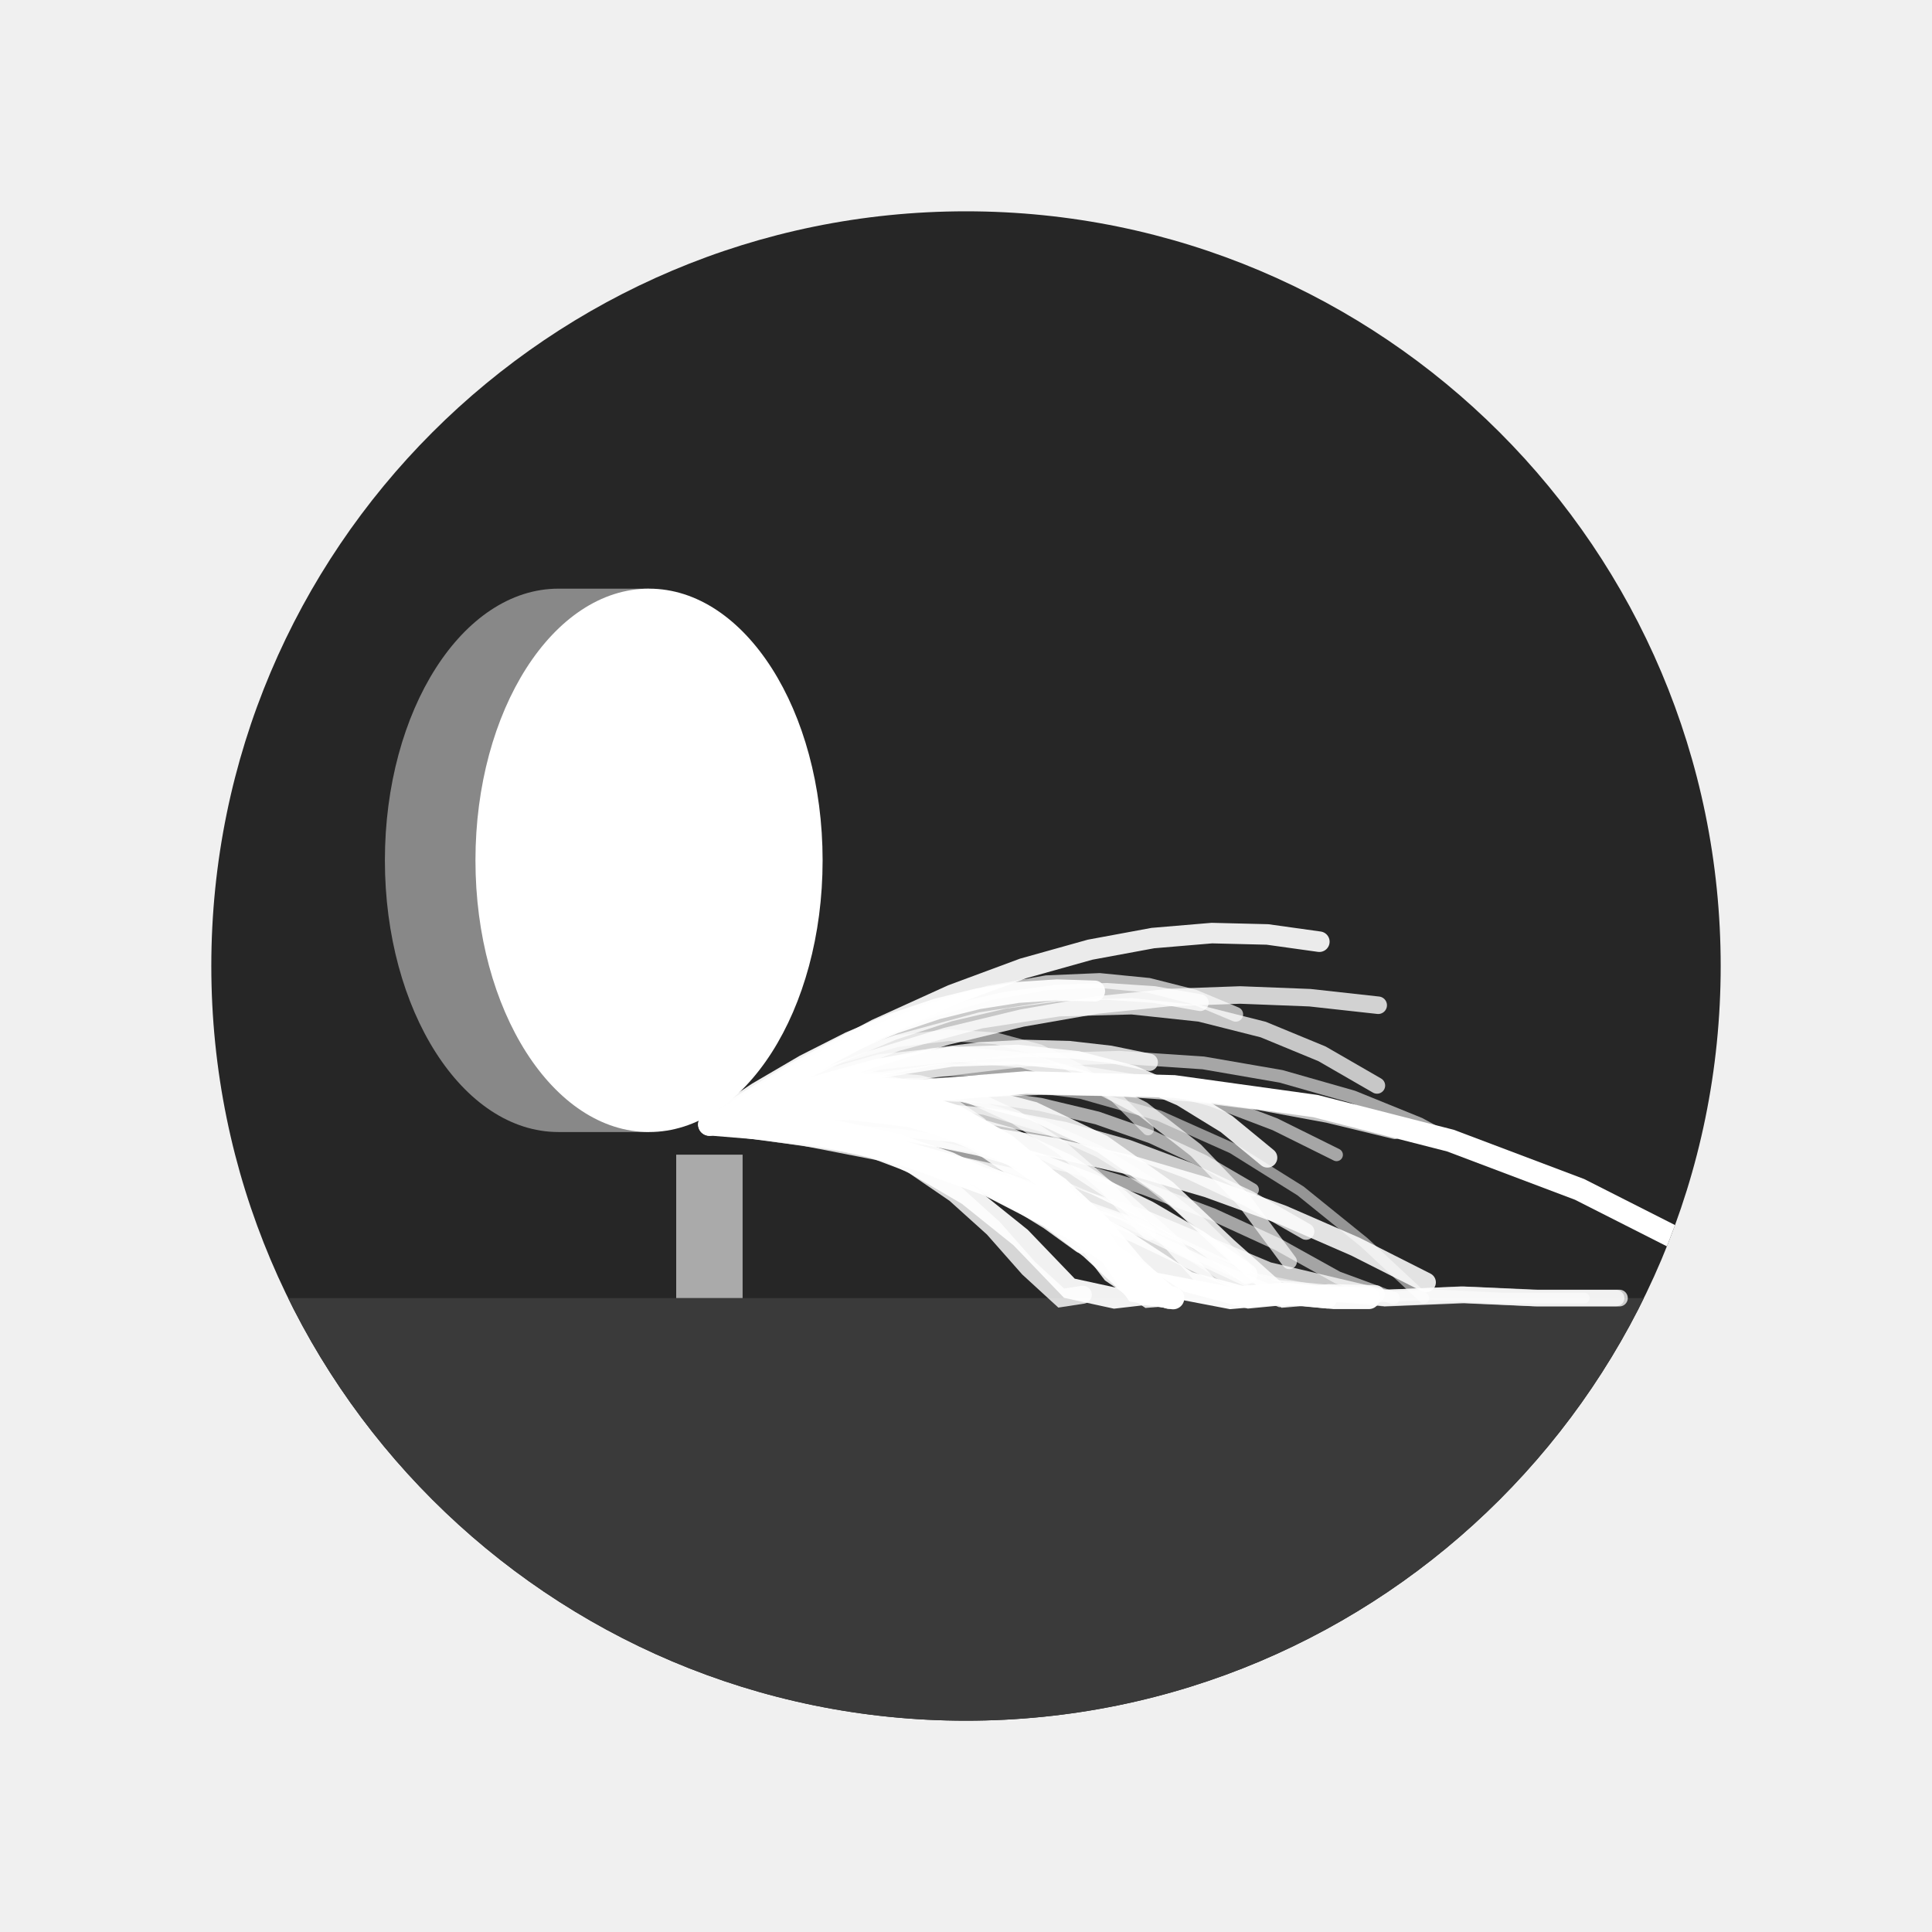
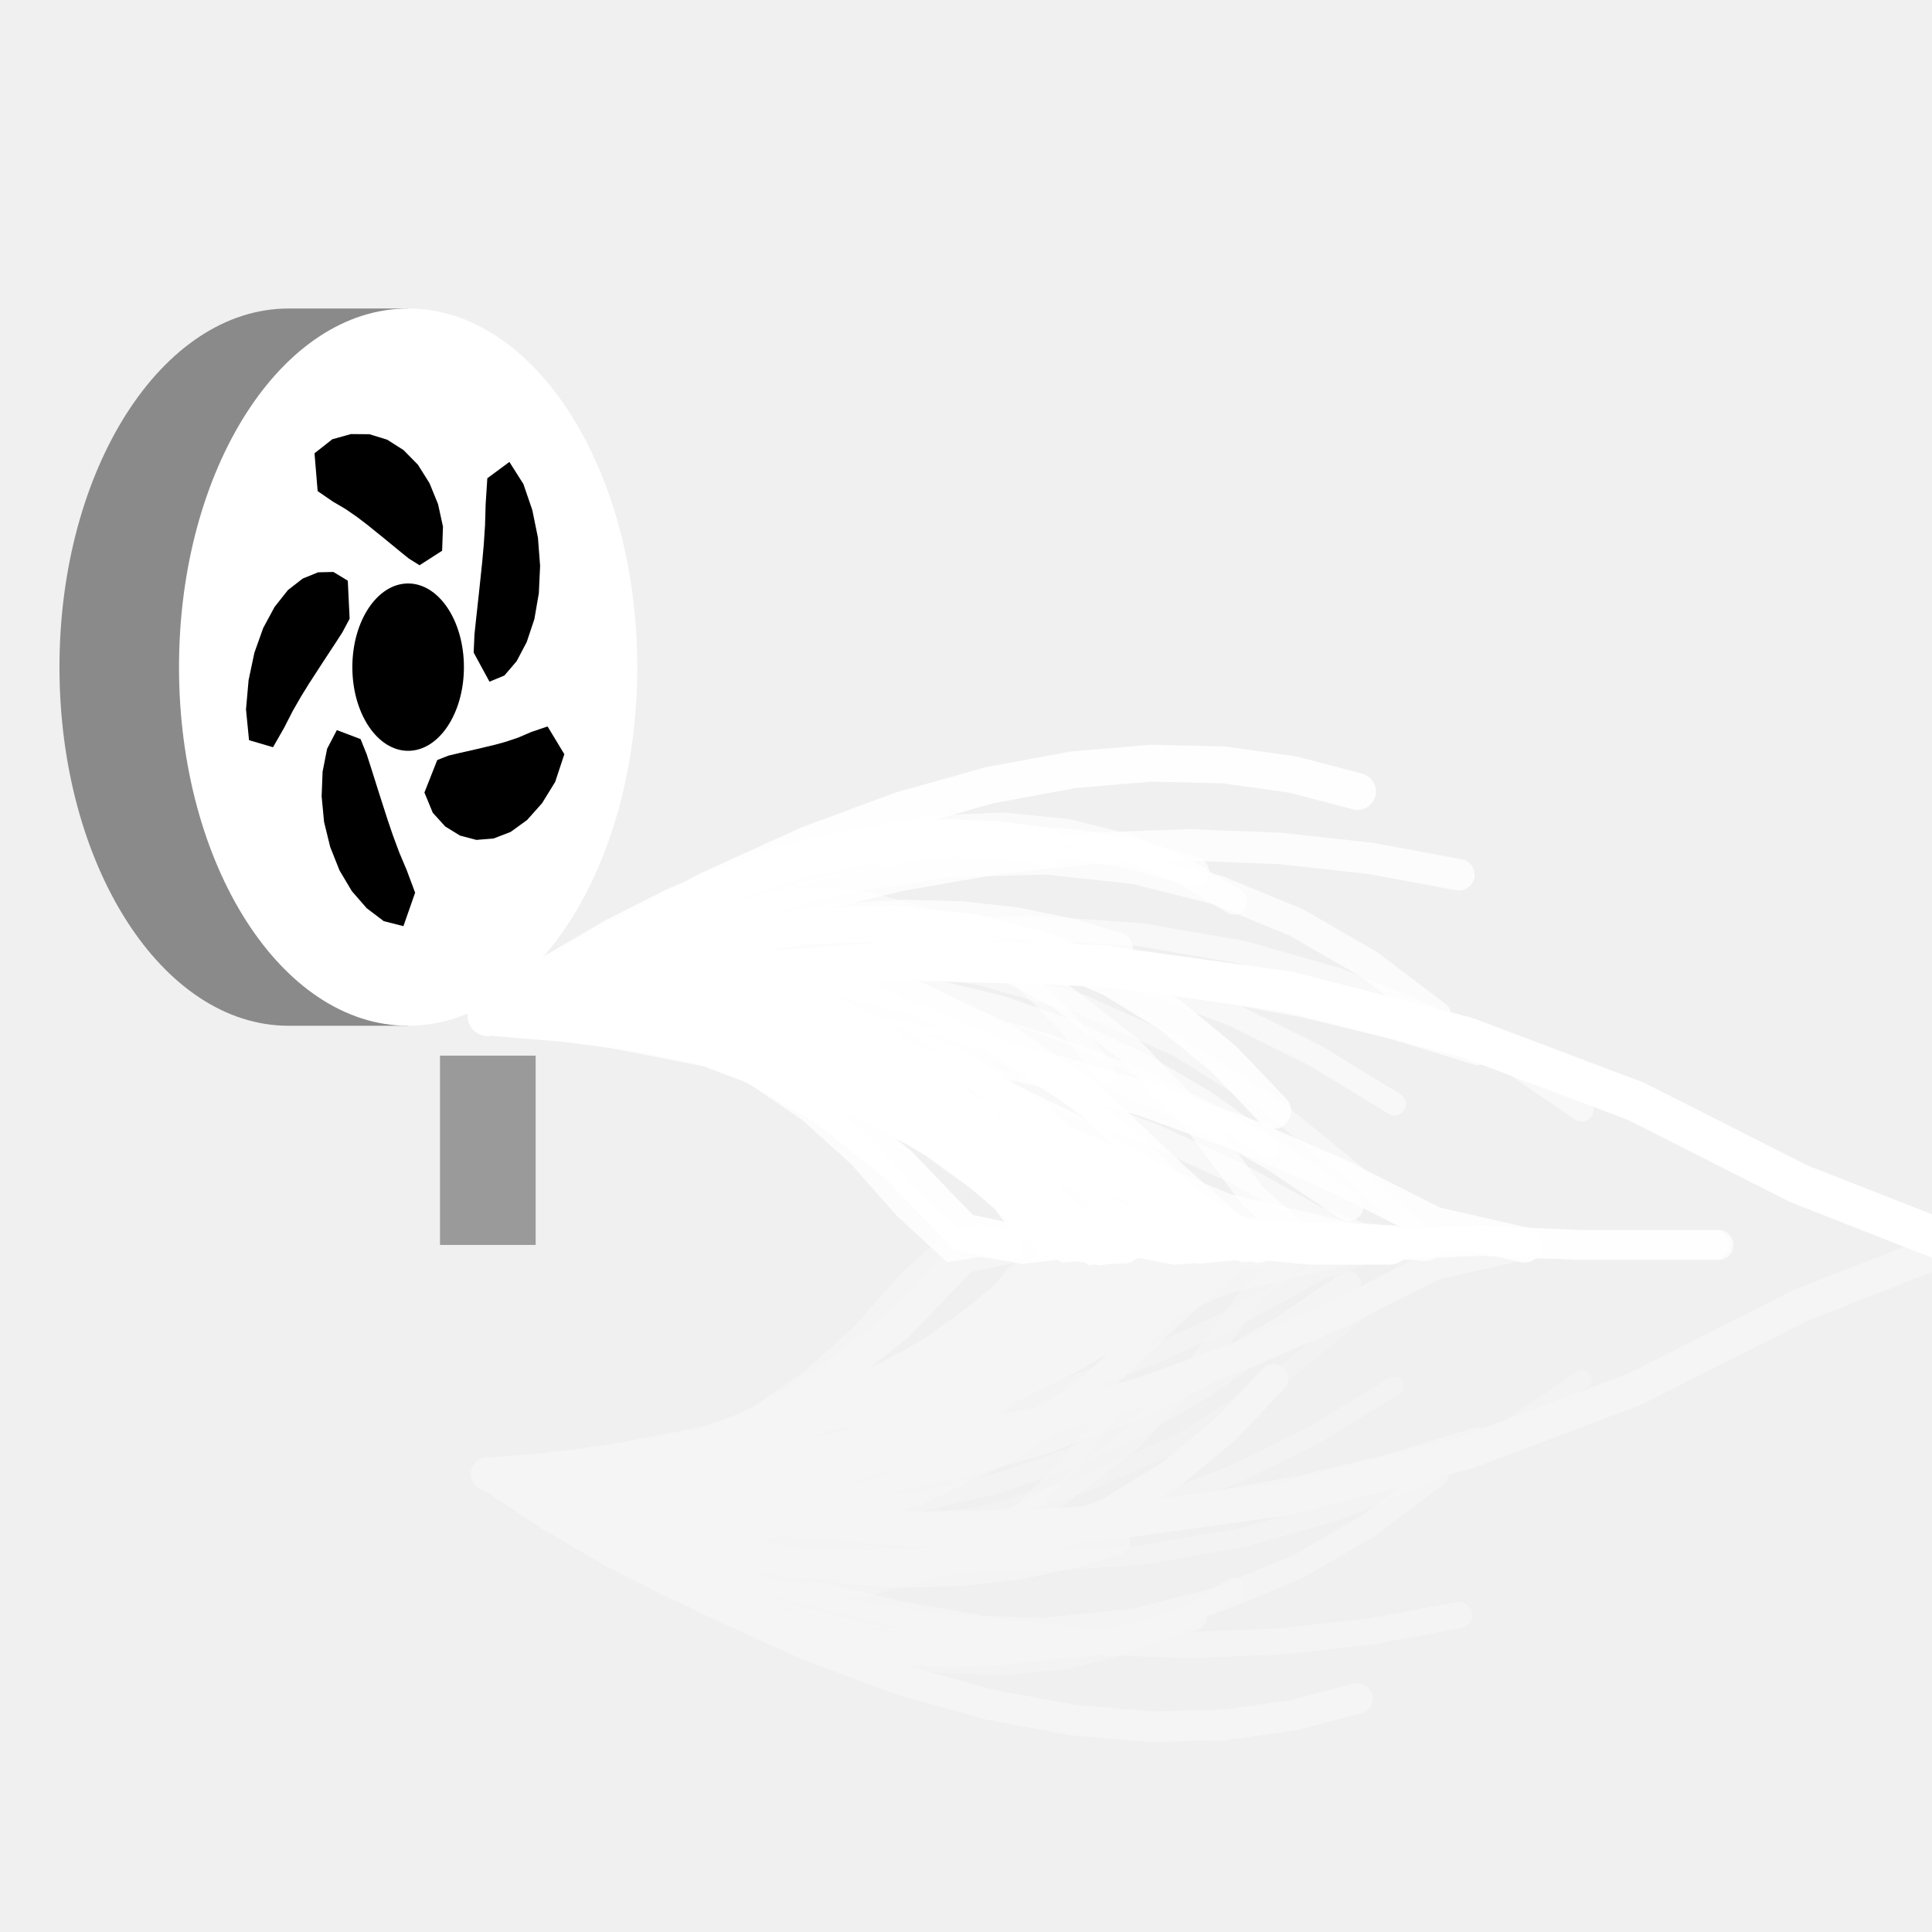
<svg xmlns="http://www.w3.org/2000/svg" viewBox="0 0 128 128" width="128" height="128">
-   <clipPath id="k">
-     <circle cx="64" cy="64" r="50" />
-   </clipPath>
-   <g clip-path="url(#k)">
-     <rect x="0" y="0" width="128" height="128" fill="#262626" />
-     <rect x="0" y="86" width="128" height="40" fill="#3a3a3a" />
-     <path d="M43 39H37A11.5 18 0 0 0 37 75H43Z" fill="#888" />
+   <g transform="translate(64 64) scale(1.32) translate(-71 -72)">
+     <g fill="none" stroke="#fff" stroke-linecap="round">
+       <path d="M47 74.5L50.2 72.38L53.31 70.56L56.31 69.04L59.23 67.8L62.06 66.85L64.8 66.17L67.45 65.75L70.03 65.58L72.52 65.66L74.94 65.98" stroke-width="1.89" stroke-opacity="0.92" />
+       <path d="M47 74.5L51.83 73.38L56.43 72.71L60.8 72.47L64.97 72.62L68.93 73.17L72.7 74.07L76.3 75.33L79.71 76.92L82.97 78.82L86.07 81.03" stroke-width="1.2" stroke-opacity="0.57" />
+       <path d="M47 74.5L52.86 71.88L58.24 70.36L63.19 69.83L67.72 70.23L71.89 71.47L75.72 73.48L79.23 76.21L82.46 79.59L85.42 83.58L88.15 86" stroke-width="1.37" stroke-opacity="0.66" />
+       <path d="M47 74.5L53.42 71.4L59.4 69.11L64.97 67.6L70.16 66.8L74.99 66.67L79.49 67.15L83.69 68.21L87.59 69.82L91.23 71.92L94.62 74.49" stroke-width="1.48" stroke-opacity="0.71" />
+       <path d="M47 74.5L52.34 72.18L57.57 70.23L62.69 68.66L67.71 67.45L72.63 66.59L77.45 66.09L82.16 65.92L86.78 66.1L91.31 66.6L95.74 67.42" stroke-width="1.58" stroke-opacity="0.77" />
+       <path d="M47 74.5L51.52 71.87L55.65 70.06L59.42 68.98L62.86 68.58L66 68.8L68.87 69.58L71.49 70.88L73.88 72.64L76.06 74.83L78.05 77.42" stroke-width="1.06" stroke-opacity="0.5" />
+       <path d="M47 74.5L50.4 74.6L53.61 74.91L56.65 75.44L59.52 76.17L62.23 77.08L64.79 78.17L67.21 79.43L69.5 80.84L71.66 82.4L73.71 84.11" stroke-width="1.73" stroke-opacity="0.84" />
+       <path d="M47 74.5L53.45 75.03L59.6 76.38L65.47 78.52L71.07 81.41L76.42 85.02L81.53 86L85.04 85.7L88.39 86L90.69 86L92.27 86" stroke-width="1.98" stroke-opacity="0.97" />
+       <path d="M47 74.5L53.17 75.3L59.07 76.45L64.7 77.91L70.09 79.68L75.23 81.75L80.14 84.1L84.83 86L88.06 85.67L91.14 85.74L94.08 86" stroke-width="1.62" stroke-opacity="0.79" />
+       <path d="M47 74.5L56.74 75.8L65.85 77.94L74.39 80.88L82.38 84.55L89.87 86L94.91 85.78L99.64 86L102.82 86L104.97 86L106.42 86" stroke-width="0.96" stroke-opacity="0.45" />
+       <path d="M47 74.5L53.32 75.03L59.18 76.09L64.62 77.64L69.67 79.65L74.35 82.09L78.7 84.93L82.73 86L85.43 85.74L87.92 86L89.59 86" stroke-width="1.88" stroke-opacity="0.92" />
+       <path d="M47 74.5L57.25 75.81L66.8 77.89L75.72 80.69L84.03 84.17L91.78 86L96.99 85.79L101.84 86L105.1 86L107.29 86L108.76 86" stroke-width="1.51" stroke-opacity="0.73" />
+       <path d="M47 74.5L49.49 73.27L51.84 72.4L54.05 71.85L56.14 71.61L58.11 71.66L59.96 71.99L61.71 72.58L63.36 73.42L64.91 74.48L66.37 75.76" stroke-width="1.34" stroke-opacity="0.64" />
+       <path d="M47 74.5L52.2 72.8L57.24 71.61L62.13 70.93L66.88 70.73L71.48 71L75.94 71.72L80.28 72.89L84.48 74.49L88.55 76.51L92.5 78.92" stroke-width="1.15" stroke-opacity="0.55" />
+       <path d="M47 74.5L57.73 72.54L67.98 71.72L77.78 71.98L87.15 73.28L96.1 75.57L104.65 78.8L112.82 82.94L120.63 86L126.01 85.71L131.14 86" stroke-width="2.03" stroke-opacity="1" />
+       <path d="M47 74.5L52.72 73.59L57.92 73.45L62.62 74.03L66.89 75.24L70.76 77.04L74.28 79.36L77.46 82.16L80.35 85.4L82.97 86L84.67 85.77" stroke-width="1.5" stroke-opacity="0.73" />
+       <path d="M47 74.5L51.89 73.64L56.31 73.48L60.31 73.97L63.93 75.03L67.2 76.61L70.16 78.67L72.83 81.15L75.26 84.02L77.45 86L78.87 85.81" stroke-width="1.94" stroke-opacity="0.95" />
+       <path d="M47 74.5L52.7 71.04L58.05 68.19L63.07 65.91L67.79 64.16L72.22 62.92L76.38 62.15L80.29 61.82L83.97 61.91L87.41 62.39L90.65 63.24" stroke-width="1.85" stroke-opacity="0.9" />
+       <path d="M47 74.5L51.88 74.54L56.52 74.93L60.94 75.67L65.14 76.72L69.15 78.08L72.96 79.73L76.6 81.66L80.05 83.86L83.35 86L85.6 85.7" stroke-width="1.07" stroke-opacity="0.51" />
+       <path d="M47 74.5L51.4 74.5L55.5 74.94L59.32 75.79L62.89 77.01L66.21 78.59L69.31 80.49L72.21 82.7L74.9 85.19L77.41 86L79.1 85.71" stroke-width="1.89" stroke-opacity="0.92" />
+       <path d="M47 74.5L50.63 72.83L54.16 71.81L57.59 71.45L60.91 71.7L64.14 72.56L67.27 74.01L70.31 76.03L73.26 78.6L76.13 81.71L78.91 85.34" stroke-width="1.28" stroke-opacity="0.61" />
+       <path d="M47 74.5L52.86 72.27L58.18 70.79L63.01 70.02L67.4 69.87L71.38 70.29L75 71.23L78.28 72.64L81.26 74.47L83.97 76.7L86.43 79.28" stroke-width="1.78" stroke-opacity="0.87" />
+       <path d="M47 74.5L52.04 73.79L56.9 73.49L61.6 73.58L66.13 74.04L70.51 74.87L74.73 76.06L78.8 77.58L82.74 79.42L86.53 81.59L90.2 84.06" stroke-width="1.5" stroke-opacity="0.72" />
+       <path d="M47 74.5L51.99 73.32L56.67 72.77L61.08 72.84L65.23 73.47L69.14 74.63L72.81 76.29L76.26 78.43L79.51 81.01L82.56 84.01L85.43 86" stroke-width="1.09" stroke-opacity="0.51" />
+       <path d="M47 74.5L51.82 74.34L56.39 74.53L60.74 75.06L64.87 75.91L68.79 77.06L72.52 78.49L76.07 80.21L79.44 82.18L82.64 84.4L85.68 86" stroke-width="1.8" stroke-opacity="0.88" />
+       <path d="M47 74.5L51.23 72.02L55.29 69.98L59.19 68.35L62.93 67.12L66.53 66.28L69.98 65.8L73.29 65.68L76.47 65.89L79.52 66.43L82.45 67.29" stroke-width="1.51" stroke-opacity="0.73" />
+       <path d="M47 74.5L52.15 73.37L56.78 73.25L60.92 74.02L64.64 75.59L67.98 77.89L70.97 80.84L73.65 84.36L76.06 86L77.61 85.87L79 86" stroke-width="1.74" stroke-opacity="0.85" />
+       <path d="M47 74.5L52.89 72.71L58.42 72.02L63.61 72.34L68.48 73.62L73.04 75.8L77.33 78.82L81.35 82.63L85.12 86L87.67 85.78L90.06 86" stroke-width="1.71" stroke-opacity="0.83" />
+       <path d="M47 74.5L53.8 72.68L60.16 71.77L66.09 71.71L71.63 72.45L76.81 73.92L81.65 76.08L86.16 78.9L90.38 82.31L94.33 86L96.98 85.75" stroke-width="0.98" stroke-opacity="0.46" />
+       <path d="M47 74.5L50.8 74.38L54.31 74.82L57.54 75.78L60.53 77.21L63.28 79.09L65.81 81.37L68.15 84.02L70.31 86L71.74 85.78L73.06 86" stroke-width="1.62" stroke-opacity="0.79" />
+       <path d="M47 74.5L53.61 74.68L59.76 75.22L65.48 76.09L70.8 77.26L75.75 78.73L80.35 80.46L84.64 82.43L88.62 84.64L92.32 86L94.8 85.74" stroke-width="1.14" stroke-opacity="0.54" />
+       <path d="M47 74.5L54.6 72.4L61.63 70.99L68.13 70.22L74.15 70.05L79.72 70.42L84.87 71.31L89.64 72.67L94.05 74.46L98.13 76.66L101.91 79.23" stroke-width="1.16" stroke-opacity="0.55" />
+       <path d="M47 74.5L52.73 73.44L58.28 72.68L63.65 72.21L68.84 72.01L73.87 72.09L78.74 72.43L83.45 73.02L88 73.86L92.41 74.93L96.68 76.24" stroke-width="1.46" stroke-opacity="0.71" />
+       <path d="M47 74.5L51.8 74.58L56.23 75.42L60.33 76.97L64.12 79.18L67.62 81.99L70.85 85.35L73.84 86L75.83 85.77L77.67 86L78.89 86" stroke-width="1.89" stroke-opacity="0.92" />
+       <path d="M47 74.5L51.69 73.28L55.92 72.89L59.73 73.25L63.18 74.28L66.28 75.91L69.08 78.09L71.61 80.77L73.89 83.89L75.95 86L77.29 85.82" stroke-width="1.11" stroke-opacity="0.53" />
+       <path d="M47 74.5L50.98 72.93L54.76 71.67L58.33 70.71L61.72 70.03L64.93 69.62L67.96 69.46L70.84 69.54L73.56 69.85L76.14 70.38L78.59 71.1" stroke-width="1.57" stroke-opacity="0.76" />
+       <path d="M47 74.5L52.91 74.36L58.64 74.58L64.22 75.12L69.63 76L74.89 77.19L80.01 78.69L84.97 80.49L89.79 82.59L94.48 84.96L99.03 86" stroke-width="1.77" stroke-opacity="0.86" />
+       <path d="M47 74.5L52.19 71.32L56.99 68.84L61.43 67.01L65.54 65.78L69.34 65.11L72.85 64.96L76.09 65.28L79.09 66.04L81.87 67.2L84.44 68.75" stroke-width="1.33" stroke-opacity="0.64" />
+       <path d="M47 74.5L51.56 73.01L55.79 72.47L59.69 72.81L63.31 73.96L66.65 75.86L69.75 78.46L72.61 81.7L75.26 85.54L77.72 86L79.35 85.7" stroke-width="2.02" stroke-opacity="0.99" />
+       <path d="M47 74.5L57.18 75.95L66.69 78.26L75.57 81.39L83.85 85.27L91.58 86L96.78 85.77L101.63 86L104.89 86L107.08 86L108.56 86" stroke-width="1.47" stroke-opacity="0.71" />
+     </g>
+     <g transform="matrix(1 0 0 -1 0 172)" fill="none" stroke="#fff" stroke-linecap="round" opacity="0.35">
+       <path d="M47 74.5L50.2 72.38L53.31 70.56L56.31 69.04L59.23 67.8L62.06 66.85L64.8 66.17L67.45 65.75L70.03 65.58L72.52 65.66L74.94 65.98" stroke-width="1.57" stroke-opacity="0.92" />
+       <path d="M47 74.5L51.83 73.38L56.43 72.71L60.8 72.47L64.97 72.62L68.93 73.17L72.7 74.07L76.3 75.33L79.71 76.92L82.97 78.82L86.07 81.03" stroke-width="1" stroke-opacity="0.57" />
+       <path d="M47 74.5L52.86 71.88L58.24 70.36L63.19 69.83L67.72 70.23L71.89 71.47L75.72 73.48L79.23 76.21L82.46 79.59L85.42 83.58L88.15 86" stroke-width="1.14" stroke-opacity="0.66" />
+       <path d="M47 74.5L53.42 71.4L59.4 69.11L64.97 67.6L70.16 66.8L74.99 66.67L79.49 67.15L83.69 68.21L87.59 69.82L91.23 71.92L94.62 74.49" stroke-width="1.23" stroke-opacity="0.71" />
+       <path d="M47 74.5L52.34 72.18L57.57 70.23L62.69 68.66L67.71 67.45L72.63 66.59L77.45 66.09L82.16 65.92L86.78 66.1L91.31 66.6L95.74 67.42" stroke-width="1.32" stroke-opacity="0.77" />
+       <path d="M47 74.5L51.52 71.87L55.65 70.06L59.42 68.98L62.86 68.58L66 68.8L68.87 69.58L71.49 70.88L73.88 72.64L76.06 74.83L78.05 77.42" stroke-width="0.89" stroke-opacity="0.5" />
+       <path d="M47 74.5L50.4 74.6L53.61 74.91L56.65 75.44L59.52 76.17L62.23 77.08L64.79 78.17L67.21 79.43L69.5 80.84L71.66 82.4L73.71 84.11" stroke-width="1.45" stroke-opacity="0.84" />
+       <path d="M47 74.5L53.45 75.03L59.6 76.38L65.47 78.52L71.07 81.41L76.42 85.02L81.53 86L85.04 85.7L88.39 86L90.69 86L92.27 86" stroke-width="1.65" stroke-opacity="0.97" />
+       <path d="M47 74.5L53.17 75.3L59.07 76.45L64.7 77.91L70.09 79.68L75.23 81.75L80.14 84.1L84.83 86L88.06 85.67L91.14 85.74L94.08 86" stroke-width="1.35" stroke-opacity="0.79" />
+       <path d="M47 74.5L56.74 75.8L65.85 77.94L74.39 80.88L82.38 84.55L89.87 86L94.91 85.78L99.64 86L102.82 86L104.97 86L106.42 86" stroke-width="0.8" stroke-opacity="0.45" />
+       <path d="M47 74.5L53.32 75.03L59.18 76.09L64.62 77.64L69.67 79.65L74.35 82.09L78.7 84.93L82.73 86L85.43 85.74L87.92 86L89.59 86" stroke-width="1.57" stroke-opacity="0.92" />
+       <path d="M47 74.5L57.25 75.81L66.8 77.89L75.72 80.69L84.03 84.17L91.78 86L96.99 85.79L101.84 86L105.1 86L107.29 86L108.76 86" stroke-width="1.26" stroke-opacity="0.73" />
+       <path d="M47 74.5L49.49 73.27L51.84 72.4L54.05 71.85L56.14 71.61L58.11 71.66L59.96 71.99L61.71 72.58L63.36 73.42L64.91 74.48L66.37 75.76" stroke-width="1.12" stroke-opacity="0.64" />
+       <path d="M47 74.5L52.2 72.8L57.24 71.61L62.13 70.93L66.88 70.73L71.48 71L75.94 71.72L80.28 72.89L84.48 74.49L88.55 76.51L92.5 78.92" stroke-width="0.96" stroke-opacity="0.55" />
+       <path d="M47 74.5L57.73 72.54L67.98 71.72L77.78 71.98L87.15 73.28L96.1 75.57L104.65 78.8L112.82 82.94L120.63 86L126.01 85.71L131.14 86" stroke-width="1.69" stroke-opacity="1" />
+       <path d="M47 74.5L52.72 73.59L57.92 73.45L62.62 74.03L66.89 75.24L70.76 77.04L74.28 79.36L77.46 82.16L80.35 85.4L82.97 86L84.67 85.77" stroke-width="1.25" stroke-opacity="0.73" />
+       <path d="M47 74.5L51.89 73.64L56.31 73.48L60.31 73.97L63.93 75.03L67.2 76.61L70.16 78.67L72.83 81.15L75.26 84.02L77.45 86L78.87 85.81" stroke-width="1.62" stroke-opacity="0.95" />
+       <path d="M47 74.5L52.7 71.04L58.05 68.19L63.07 65.91L67.79 64.16L72.22 62.92L76.38 62.15L80.29 61.82L83.97 61.91L87.41 62.39L90.65 63.24" stroke-width="1.54" stroke-opacity="0.9" />
+       <path d="M47 74.5L51.88 74.54L56.52 74.93L60.94 75.67L65.14 76.72L69.15 78.08L72.96 79.73L76.6 81.66L80.05 83.86L83.35 86L85.6 85.7" stroke-width="0.89" stroke-opacity="0.51" />
+       <path d="M47 74.5L51.4 74.5L55.5 74.94L59.32 75.79L62.89 77.01L66.21 78.59L69.31 80.49L72.21 82.7L74.9 85.19L77.41 86L79.1 85.71" stroke-width="1.58" stroke-opacity="0.92" />
+       <path d="M47 74.5L50.63 72.83L54.16 71.81L57.59 71.45L60.91 71.7L64.14 72.56L67.27 74.01L70.31 76.03L73.26 78.6L76.13 81.71L78.91 85.34" stroke-width="1.07" stroke-opacity="0.61" />
+       <path d="M47 74.5L52.86 72.27L58.18 70.79L63.01 70.02L67.4 69.87L71.38 70.29L75 71.23L78.28 72.64L81.26 74.47L83.97 76.7L86.43 79.28" stroke-width="1.48" stroke-opacity="0.87" />
+       <path d="M47 74.5L52.04 73.79L56.9 73.49L61.6 73.58L66.13 74.04L70.51 74.87L74.73 76.06L78.8 77.58L82.74 79.42L86.53 81.59L90.2 84.06" stroke-width="1.25" stroke-opacity="0.72" />
+       <path d="M47 74.5L51.99 73.32L56.67 72.77L61.08 72.84L65.23 73.47L69.14 74.63L72.81 76.29L76.26 78.43L79.51 81.01L82.56 84.01L85.43 86" stroke-width="0.91" stroke-opacity="0.51" />
+       <path d="M47 74.5L51.82 74.34L56.39 74.53L60.74 75.06L64.87 75.91L68.79 77.06L72.52 78.49L76.07 80.21L79.44 82.18L82.64 84.4L85.68 86" stroke-width="1.5" stroke-opacity="0.88" />
+       <path d="M47 74.5L51.23 72.02L55.29 69.98L59.19 68.35L62.93 67.12L66.53 66.28L69.98 65.8L73.29 65.68L76.47 65.89L79.52 66.43L82.45 67.29" stroke-width="1.26" stroke-opacity="0.73" />
+       <path d="M47 74.5L52.15 73.37L56.78 73.25L60.92 74.02L64.64 75.59L67.98 77.89L70.97 80.84L73.65 84.36L76.06 86L77.61 85.87L79 86" stroke-width="1.45" stroke-opacity="0.85" />
+       <path d="M47 74.5L52.89 72.71L58.42 72.02L63.61 72.34L68.48 73.62L73.04 75.8L77.33 78.82L81.35 82.63L85.12 86L87.67 85.78L90.06 86" stroke-width="1.42" stroke-opacity="0.83" />
+       <path d="M47 74.5L53.8 72.68L60.16 71.77L66.09 71.71L71.63 72.45L76.81 73.92L81.65 76.08L86.16 78.9L90.38 82.31L94.33 86L96.98 85.75" stroke-width="0.81" stroke-opacity="0.46" />
+       <path d="M47 74.5L50.8 74.38L54.31 74.82L57.54 75.78L60.53 77.21L63.28 79.09L65.81 81.37L68.15 84.02L70.31 86L71.74 85.78L73.06 86" stroke-width="1.35" stroke-opacity="0.79" />
+       <path d="M47 74.5L53.61 74.68L59.76 75.22L65.48 76.09L70.8 77.26L75.75 78.73L80.35 80.46L84.64 82.43L88.62 84.64L92.32 86L94.8 85.74" stroke-width="0.95" stroke-opacity="0.54" />
+       <path d="M47 74.5L54.6 72.4L61.63 70.99L68.13 70.22L74.15 70.05L79.72 70.42L84.87 71.31L89.64 72.67L94.05 74.46L98.13 76.66L101.91 79.23" stroke-width="0.97" stroke-opacity="0.55" />
+       <path d="M47 74.5L52.73 73.44L58.28 72.68L63.65 72.21L68.84 72.01L73.87 72.09L78.74 72.43L83.45 73.02L88 73.86L92.41 74.93L96.68 76.24" stroke-width="1.22" stroke-opacity="0.71" />
+       <path d="M47 74.5L51.8 74.58L56.23 75.42L60.33 76.97L64.12 79.18L67.62 81.99L70.85 85.35L73.84 86L75.83 85.77L77.67 86L78.89 86" stroke-width="1.57" stroke-opacity="0.92" />
+       <path d="M47 74.5L51.69 73.28L55.92 72.89L59.73 73.25L63.18 74.28L66.28 75.91L69.08 78.09L71.61 80.77L73.89 83.89L75.95 86L77.29 85.82" stroke-width="0.92" stroke-opacity="0.53" />
+       <path d="M47 74.5L50.98 72.93L54.76 71.67L58.33 70.71L61.72 70.03L64.93 69.62L67.96 69.46L70.84 69.54L73.56 69.85L76.14 70.38L78.59 71.1" stroke-width="1.31" stroke-opacity="0.76" />
+       <path d="M47 74.5L52.91 74.36L58.64 74.58L64.22 75.12L69.63 76L74.89 77.19L80.01 78.69L84.97 80.49L89.79 82.59L94.48 84.96L99.03 86" stroke-width="1.47" stroke-opacity="0.86" />
+       <path d="M47 74.5L52.19 71.32L56.99 68.84L61.43 67.01L65.54 65.78L69.34 65.11L72.85 64.96L76.09 65.28L79.09 66.04L81.87 67.2L84.44 68.75" stroke-width="1.11" stroke-opacity="0.64" />
+       <path d="M47 74.5L51.56 73.01L55.79 72.47L59.69 72.81L63.31 73.96L66.65 75.86L69.75 78.46L72.61 81.7L75.26 85.54L77.72 86L79.35 85.7" stroke-width="1.69" stroke-opacity="0.99" />
+       <path d="M47 74.5L57.18 75.95L66.69 78.26L75.57 81.39L83.85 85.27L91.58 86L96.78 85.77L101.63 86L104.89 86L107.08 86L108.56 86" stroke-width="1.23" stroke-opacity="0.71" />
+     </g>
+     <rect x="44.6" y="76.5" width="4.8" height="9.5" fill="#9a9a9a" />
+     <path d="M43 39H37A11.5 18 0 0 0 37 75H43Z" fill="#8a8a8a" />
    <ellipse cx="43" cy="57" rx="11.5" ry="18" fill="#fff" />
-     <rect x="44.8" y="76.5" width="4.4" height="9.5" fill="#aaa" />
-     <g fill="none" stroke="#fff" stroke-linecap="round">
-       <path d="M47 74.5L50.2 72.38L53.31 70.56L56.31 69.04L59.23 67.8L62.06 66.85L64.8 66.17L67.45 65.75L70.03 65.58L72.52 65.66" stroke-width="1.39" stroke-opacity="0.93" />
-       <path d="M47 74.5L51.83 73.38L56.43 72.71L60.8 72.47L64.97 72.62L68.93 73.17L72.7 74.07L76.3 75.33L79.71 76.92L82.97 78.82" stroke-width="0.87" stroke-opacity="0.61" />
-       <path d="M47 74.5L52.86 71.88L58.24 70.36L63.19 69.83L67.72 70.23L71.89 71.47L75.72 73.48L79.23 76.21L82.46 79.59L85.42 83.58" stroke-width="1.01" stroke-opacity="0.69" />
-       <path d="M47 74.5L53.42 71.4L59.4 69.11L64.97 67.6L70.16 66.8L74.99 66.67L79.49 67.15L83.69 68.21L87.59 69.82L91.23 71.92" stroke-width="1.08" stroke-opacity="0.74" />
-       <path d="M47 74.5L52.34 72.18L57.57 70.23L62.69 68.66L67.71 67.45L72.63 66.59L77.45 66.09L82.16 65.92L86.78 66.1L91.31 66.6" stroke-width="1.16" stroke-opacity="0.79" />
-       <path d="M47 74.5L51.52 71.87L55.65 70.06L59.42 68.98L62.86 68.58L66 68.8L68.87 69.58L71.49 70.88L73.88 72.64L76.06 74.83" stroke-width="0.78" stroke-opacity="0.55" />
-       <path d="M47 74.5L50.4 74.6L53.61 74.91L56.65 75.44L59.52 76.17L62.23 77.08L64.79 78.17L67.21 79.43L69.5 80.84L71.66 82.4" stroke-width="1.27" stroke-opacity="0.86" />
-       <path d="M47 74.5L53.45 75.03L59.6 76.38L65.47 78.52L71.07 81.41L76.42 85.02L81.53 86L85.04 85.7L88.39 86L90.69 86" stroke-width="1.46" stroke-opacity="0.97" />
-       <path d="M47 74.5L53.17 75.3L59.07 76.45L64.7 77.91L70.09 79.68L75.23 81.75L80.14 84.1L84.83 86L88.06 85.67L91.14 85.74" stroke-width="1.19" stroke-opacity="0.81" />
-       <path d="M47 74.5L56.74 75.8L65.85 77.94L74.39 80.88L82.38 84.55L89.87 86L94.91 85.78L99.64 86L102.82 86L104.97 86" stroke-width="0.7" stroke-opacity="0.5" />
-       <path d="M47 74.5L53.32 75.03L59.18 76.09L64.62 77.64L69.67 79.65L74.35 82.09L78.7 84.93L82.73 86L85.43 85.74L87.92 86" stroke-width="1.38" stroke-opacity="0.93" />
-       <path d="M47 74.5L57.25 75.81L66.8 77.89L75.72 80.69L84.03 84.17L91.78 86L96.99 85.79L101.84 86L105.1 86L107.29 86" stroke-width="1.11" stroke-opacity="0.75" />
-       <path d="M47 74.5L49.49 73.27L51.84 72.4L54.05 71.85L56.14 71.61L58.11 71.66L59.96 71.99L61.71 72.58L63.36 73.42L64.91 74.48" stroke-width="0.98" stroke-opacity="0.68" />
-       <path d="M47 74.5L52.2 72.8L57.24 71.61L62.13 70.93L66.88 70.73L71.48 71L75.94 71.72L80.28 72.89L84.48 74.49L88.55 76.51" stroke-width="0.84" stroke-opacity="0.59" />
-       <path d="M47 74.5L57.73 72.54L67.98 71.72L77.78 71.98L87.15 73.28L96.1 75.57L104.65 78.8L112.82 82.94L120.63 86L126.01 85.71" stroke-width="1.5" stroke-opacity="1" />
-       <path d="M47 74.5L52.72 73.59L57.92 73.45L62.62 74.03L66.89 75.24L70.76 77.04L74.28 79.36L77.46 82.16L80.35 85.4L82.97 86" stroke-width="1.1" stroke-opacity="0.75" />
-       <path d="M47 74.5L51.89 73.64L56.31 73.48L60.31 73.97L63.93 75.03L67.2 76.61L70.16 78.67L72.83 81.15L75.26 84.02L77.45 86" stroke-width="1.43" stroke-opacity="0.96" />
-       <path d="M47 74.5L52.7 71.04L58.05 68.19L63.07 65.91L67.79 64.16L72.22 62.92L76.38 62.15L80.29 61.82L83.97 61.91L87.41 62.39" stroke-width="1.36" stroke-opacity="0.91" />
-       <path d="M47 74.5L51.88 74.54L56.52 74.93L60.94 75.67L65.14 76.72L69.15 78.08L72.96 79.73L76.6 81.66L80.05 83.86L83.35 86" stroke-width="0.78" stroke-opacity="0.55" />
-       <path d="M47 74.5L51.4 74.5L55.5 74.94L59.32 75.79L62.89 77.01L66.21 78.59L69.31 80.49L72.21 82.7L74.9 85.19L77.41 86" stroke-width="1.39" stroke-opacity="0.93" />
-       <path d="M47 74.5L50.63 72.83L54.16 71.81L57.59 71.45L60.91 71.7L64.14 72.56L67.27 74.01L70.31 76.03L73.26 78.6L76.13 81.71" stroke-width="0.94" stroke-opacity="0.65" />
-       <path d="M47 74.5L52.86 72.27L58.18 70.79L63.01 70.02L67.4 69.87L71.38 70.29L75 71.23L78.28 72.64L81.26 74.47L83.97 76.7" stroke-width="1.31" stroke-opacity="0.88" />
-       <path d="M47 74.5L52.04 73.79L56.9 73.49L61.6 73.58L66.13 74.04L70.51 74.87L74.73 76.06L78.8 77.58L82.74 79.42L86.53 81.59" stroke-width="1.1" stroke-opacity="0.75" />
-       <path d="M47 74.5L51.99 73.32L56.67 72.77L61.08 72.84L65.23 73.47L69.14 74.63L72.81 76.29L76.26 78.43L79.51 81.01L82.56 84.01" stroke-width="0.79" stroke-opacity="0.56" />
-       <path d="M47 74.5L51.82 74.34L56.39 74.53L60.74 75.06L64.87 75.91L68.79 77.06L72.52 78.49L76.07 80.21L79.44 82.18L82.64 84.4" stroke-width="1.32" stroke-opacity="0.89" />
-       <path d="M47 74.5L51.23 72.02L55.29 69.98L59.19 68.35L62.93 67.12L66.53 66.28L69.98 65.8L73.29 65.68L76.47 65.89L79.52 66.43" stroke-width="1.11" stroke-opacity="0.76" />
-       <path d="M47 74.5L52.15 73.37L56.78 73.25L60.92 74.02L64.64 75.59L67.98 77.89L70.97 80.84L73.65 84.36L76.06 86L77.61 85.87" stroke-width="1.28" stroke-opacity="0.86" />
-       <path d="M47 74.5L52.89 72.71L58.42 72.02L63.61 72.34L68.48 73.62L73.04 75.8L77.33 78.82L81.35 82.63L85.12 86L87.67 85.78" stroke-width="1.25" stroke-opacity="0.85" />
-       <path d="M47 74.5L53.8 72.68L60.16 71.77L66.09 71.71L71.63 72.45L76.81 73.92L81.65 76.08L86.16 78.9L90.38 82.31L94.33 86" stroke-width="0.71" stroke-opacity="0.51" />
-       <path d="M47 74.5L50.8 74.38L54.31 74.82L57.54 75.78L60.53 77.21L63.28 79.09L65.81 81.37L68.15 84.02L70.31 86L71.74 85.78" stroke-width="1.19" stroke-opacity="0.81" />
-       <path d="M47 74.5L53.61 74.68L59.76 75.22L65.48 76.09L70.8 77.26L75.75 78.73L80.35 80.46L84.64 82.43L88.62 84.64L92.32 86" stroke-width="0.83" stroke-opacity="0.58" />
-       <path d="M47 74.5L54.6 72.4L61.63 70.99L68.13 70.22L74.15 70.05L79.72 70.42L84.87 71.31L89.64 72.67L94.05 74.46L98.13 76.66" stroke-width="0.85" stroke-opacity="0.59" />
-       <path d="M47 74.5L52.73 73.44L58.28 72.68L63.65 72.21L68.84 72.01L73.87 72.09L78.74 72.43L83.45 73.02L88 73.86L92.41 74.93" stroke-width="1.07" stroke-opacity="0.73" />
-       <path d="M47 74.5L51.8 74.58L56.23 75.42L60.33 76.97L64.12 79.18L67.62 81.99L70.85 85.35L73.84 86L75.83 85.77L77.67 86" stroke-width="1.39" stroke-opacity="0.93" />
-       <path d="M47 74.5L51.69 73.28L55.92 72.89L59.73 73.25L63.18 74.28L66.28 75.91L69.08 78.09L71.61 80.77L73.89 83.89L75.95 86" stroke-width="0.81" stroke-opacity="0.57" />
-       <path d="M47 74.5L50.98 72.93L54.76 71.67L58.33 70.71L61.72 70.03L64.93 69.62L67.96 69.46L70.84 69.54L73.56 69.85L76.14 70.38" stroke-width="1.15" stroke-opacity="0.78" />
-       <path d="M47 74.5L52.91 74.36L58.64 74.58L64.22 75.12L69.63 76L74.89 77.19L80.01 78.69L84.97 80.49L89.79 82.59L94.48 84.96" stroke-width="1.3" stroke-opacity="0.87" />
-       <path d="M47 74.5L52.19 71.32L56.99 68.84L61.43 67.01L65.54 65.78L69.34 65.11L72.85 64.96L76.09 65.28L79.09 66.04L81.87 67.2" stroke-width="0.98" stroke-opacity="0.67" />
-       <path d="M47 74.5L51.56 73.01L55.79 72.47L59.69 72.81L63.31 73.96L66.65 75.86L69.75 78.46L72.61 81.7L75.26 85.54L77.72 86" stroke-width="1.49" stroke-opacity="0.99" />
-       <path d="M47 74.5L57.18 75.95L66.69 78.26L75.57 81.39L83.85 85.27L91.58 86L96.78 85.77L101.63 86L104.89 86L107.08 86" stroke-width="1.08" stroke-opacity="0.74" />
+     <g transform="translate(43 57) scale(0.64 1)" fill="#000">
+       <path d="M6.38 0.73L7.55 0.42L8.51 -0.3L9.3 -1.26L9.9 -2.41L10.25 -3.71L10.35 -5.09L10.18 -6.5L9.74 -7.88L9.04 -9.19L7.94 -10.3L6.21 -9.48L6.08 -8.19L6.03 -7.11L5.93 -6.14L5.81 -5.28L5.68 -4.49L5.56 -3.76L5.44 -3.06L5.32 -2.36L5.2 -1.63L5.14 -0.73Z" transform="rotate(0)" />
+       <path d="M6.38 0.73L7.55 0.42L8.51 -0.3L9.3 -1.26L9.9 -2.41L10.25 -3.71L10.35 -5.09L10.18 -6.5L9.74 -7.88L9.04 -9.19L7.94 -10.3L6.21 -9.48L6.08 -8.19L6.03 -7.11L5.93 -6.14L5.81 -5.28L5.68 -4.49L5.56 -3.76L5.44 -3.06L5.32 -2.36L5.2 -1.63L5.14 -0.73Z" transform="rotate(72)" />
+       <path d="M6.38 0.73L7.55 0.42L8.51 -0.3L9.3 -1.26L9.9 -2.41L10.25 -3.71L10.35 -5.09L10.18 -6.5L9.74 -7.88L9.04 -9.19L7.94 -10.3L6.21 -9.48L6.08 -8.19L6.03 -7.11L5.93 -6.14L5.81 -5.28L5.68 -4.49L5.56 -3.76L5.44 -3.06L5.32 -2.36L5.2 -1.63L5.14 -0.73Z" transform="rotate(144)" />
+       <path d="M6.38 0.73L7.55 0.42L8.51 -0.3L9.3 -1.26L9.9 -2.41L10.25 -3.71L10.35 -5.09L10.18 -6.5L9.74 -7.88L9.04 -9.19L7.94 -10.3L6.21 -9.48L6.08 -8.19L6.03 -7.11L5.93 -6.14L5.81 -5.28L5.68 -4.49L5.56 -3.76L5.44 -3.06L5.32 -2.36L5.2 -1.63L5.14 -0.73Z" transform="rotate(216)" />
+       <path d="M6.38 0.73L7.55 0.42L8.51 -0.3L9.3 -1.26L9.9 -2.41L10.25 -3.71L10.35 -5.09L10.18 -6.5L9.74 -7.88L9.04 -9.19L7.94 -10.3L6.21 -9.48L6.08 -8.19L6.03 -7.11L5.93 -6.14L5.81 -5.28L5.68 -4.49L5.56 -3.76L5.44 -3.06L5.32 -2.36L5.2 -1.63L5.14 -0.73Z" transform="rotate(288)" />
    </g>
+     <ellipse cx="43" cy="57" rx="2.8" ry="4.2" fill="#000" />
  </g>
</svg>
